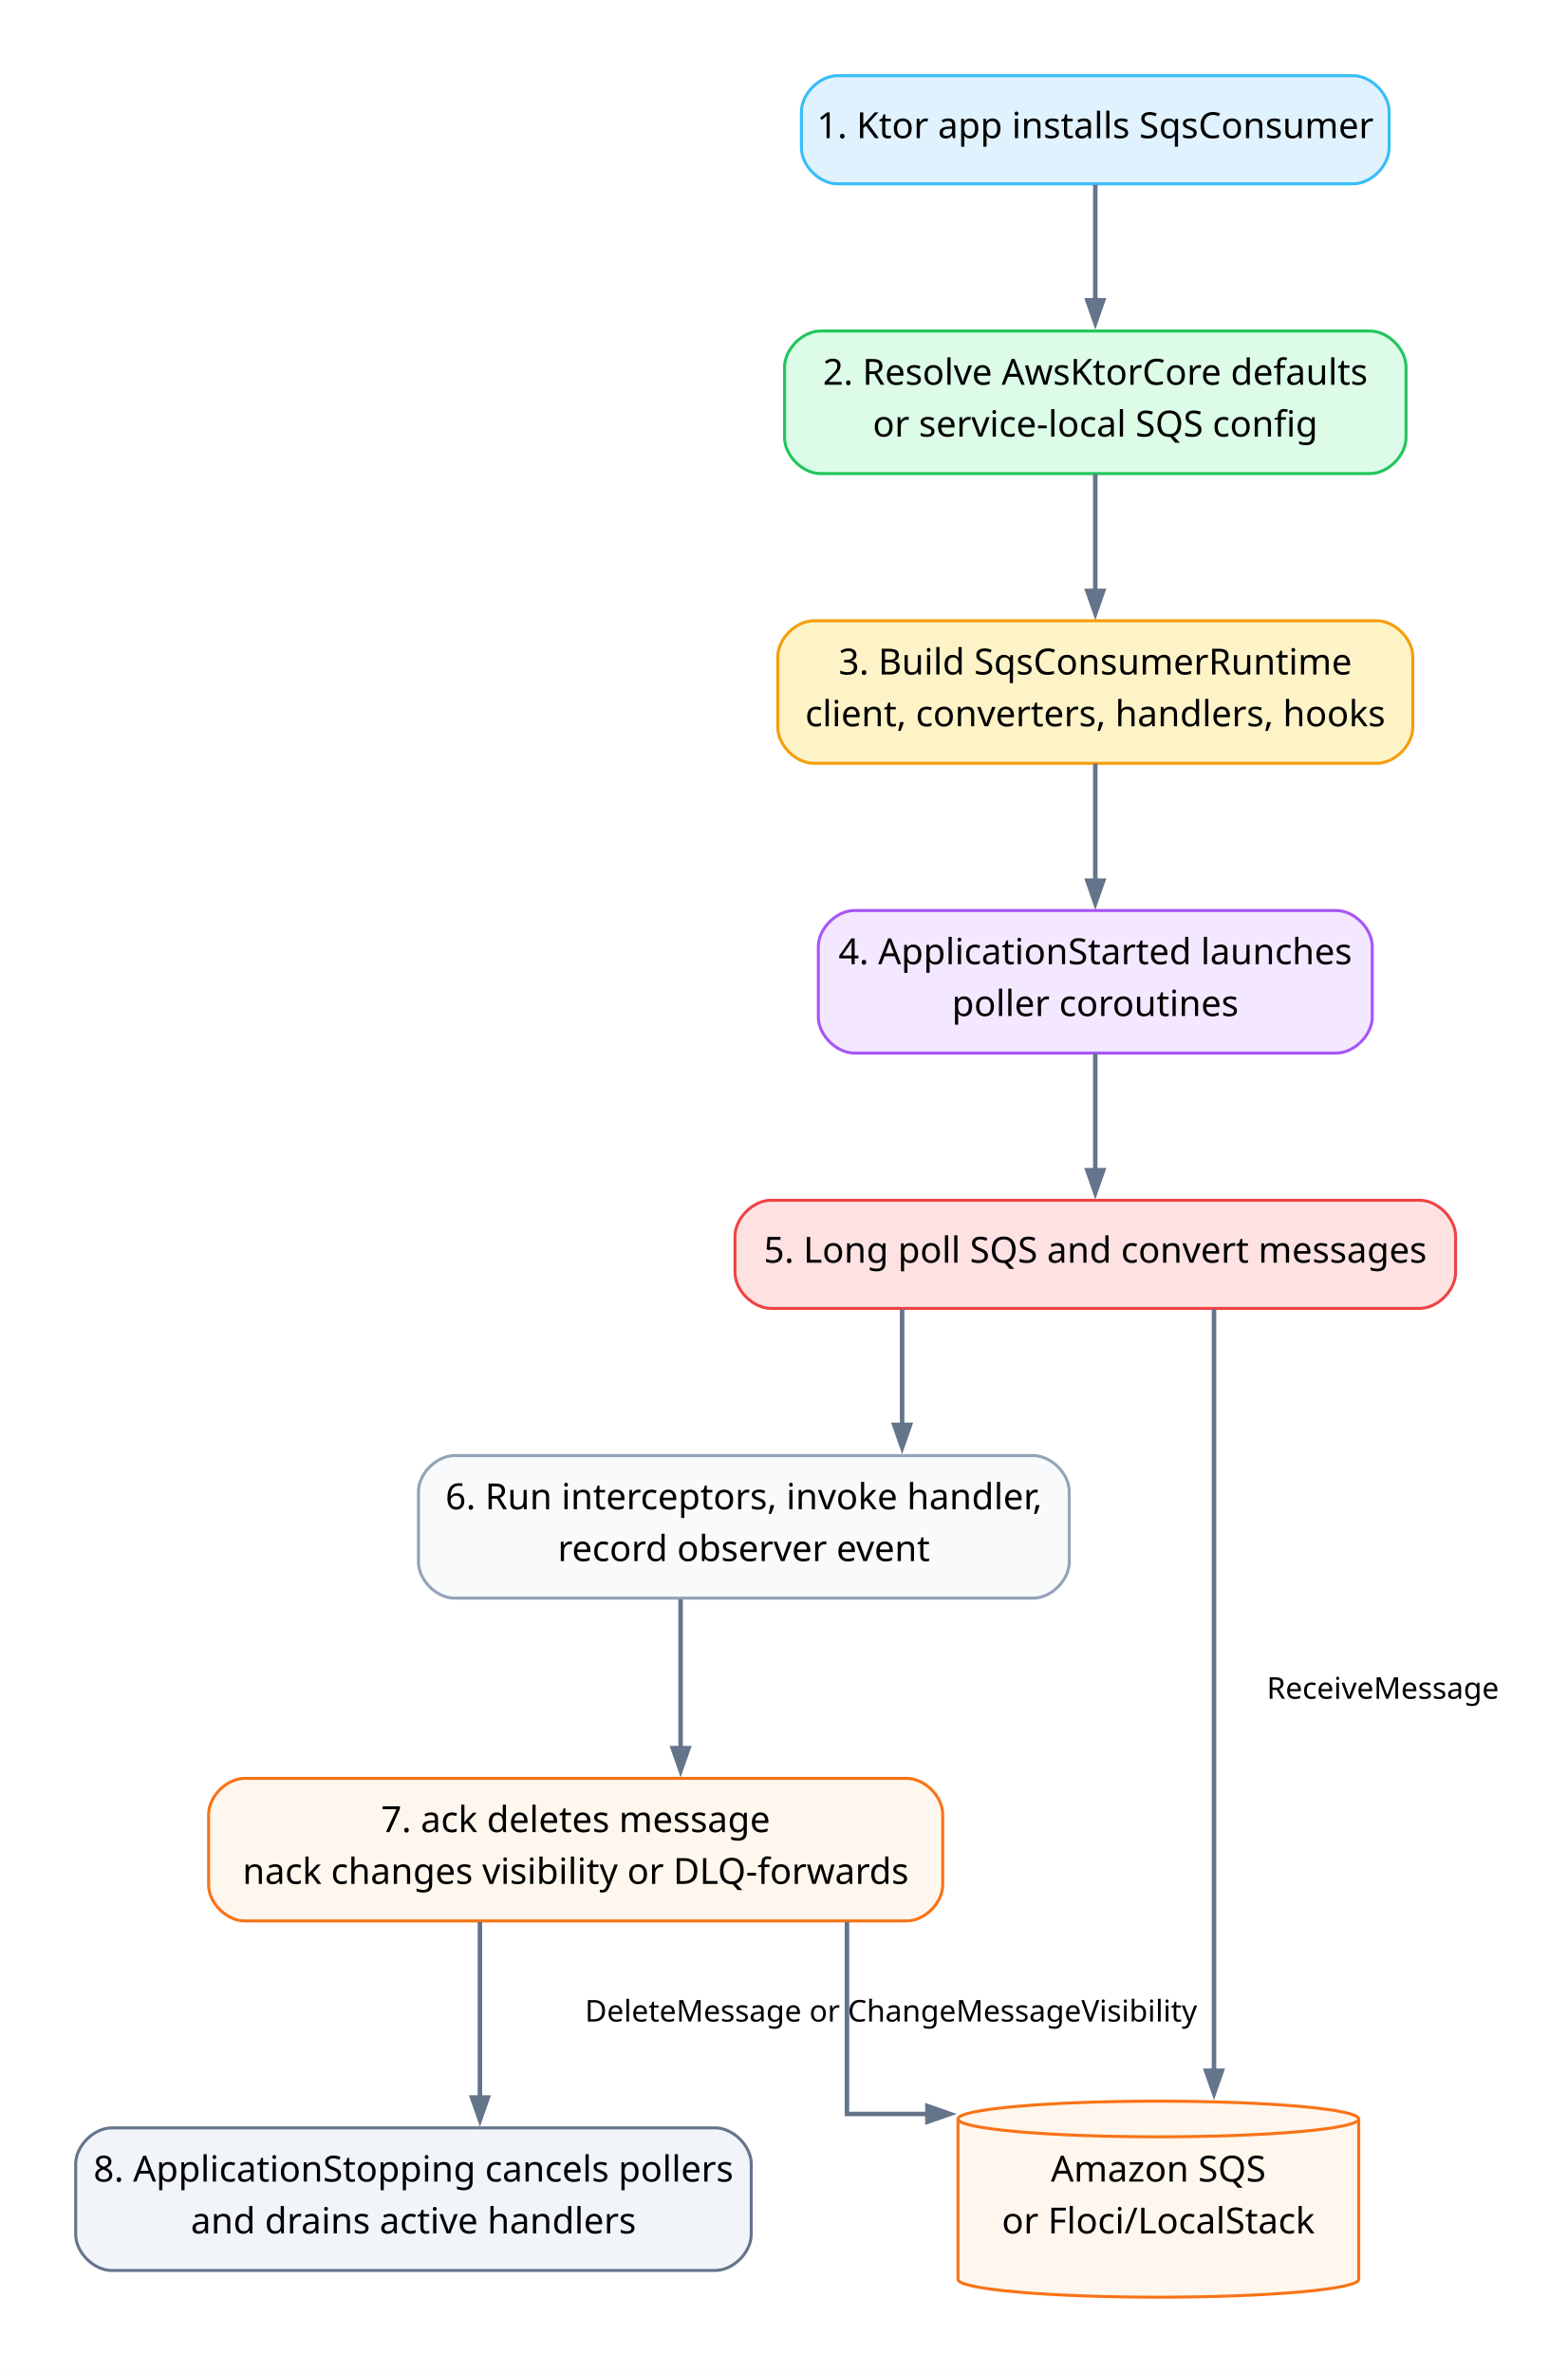
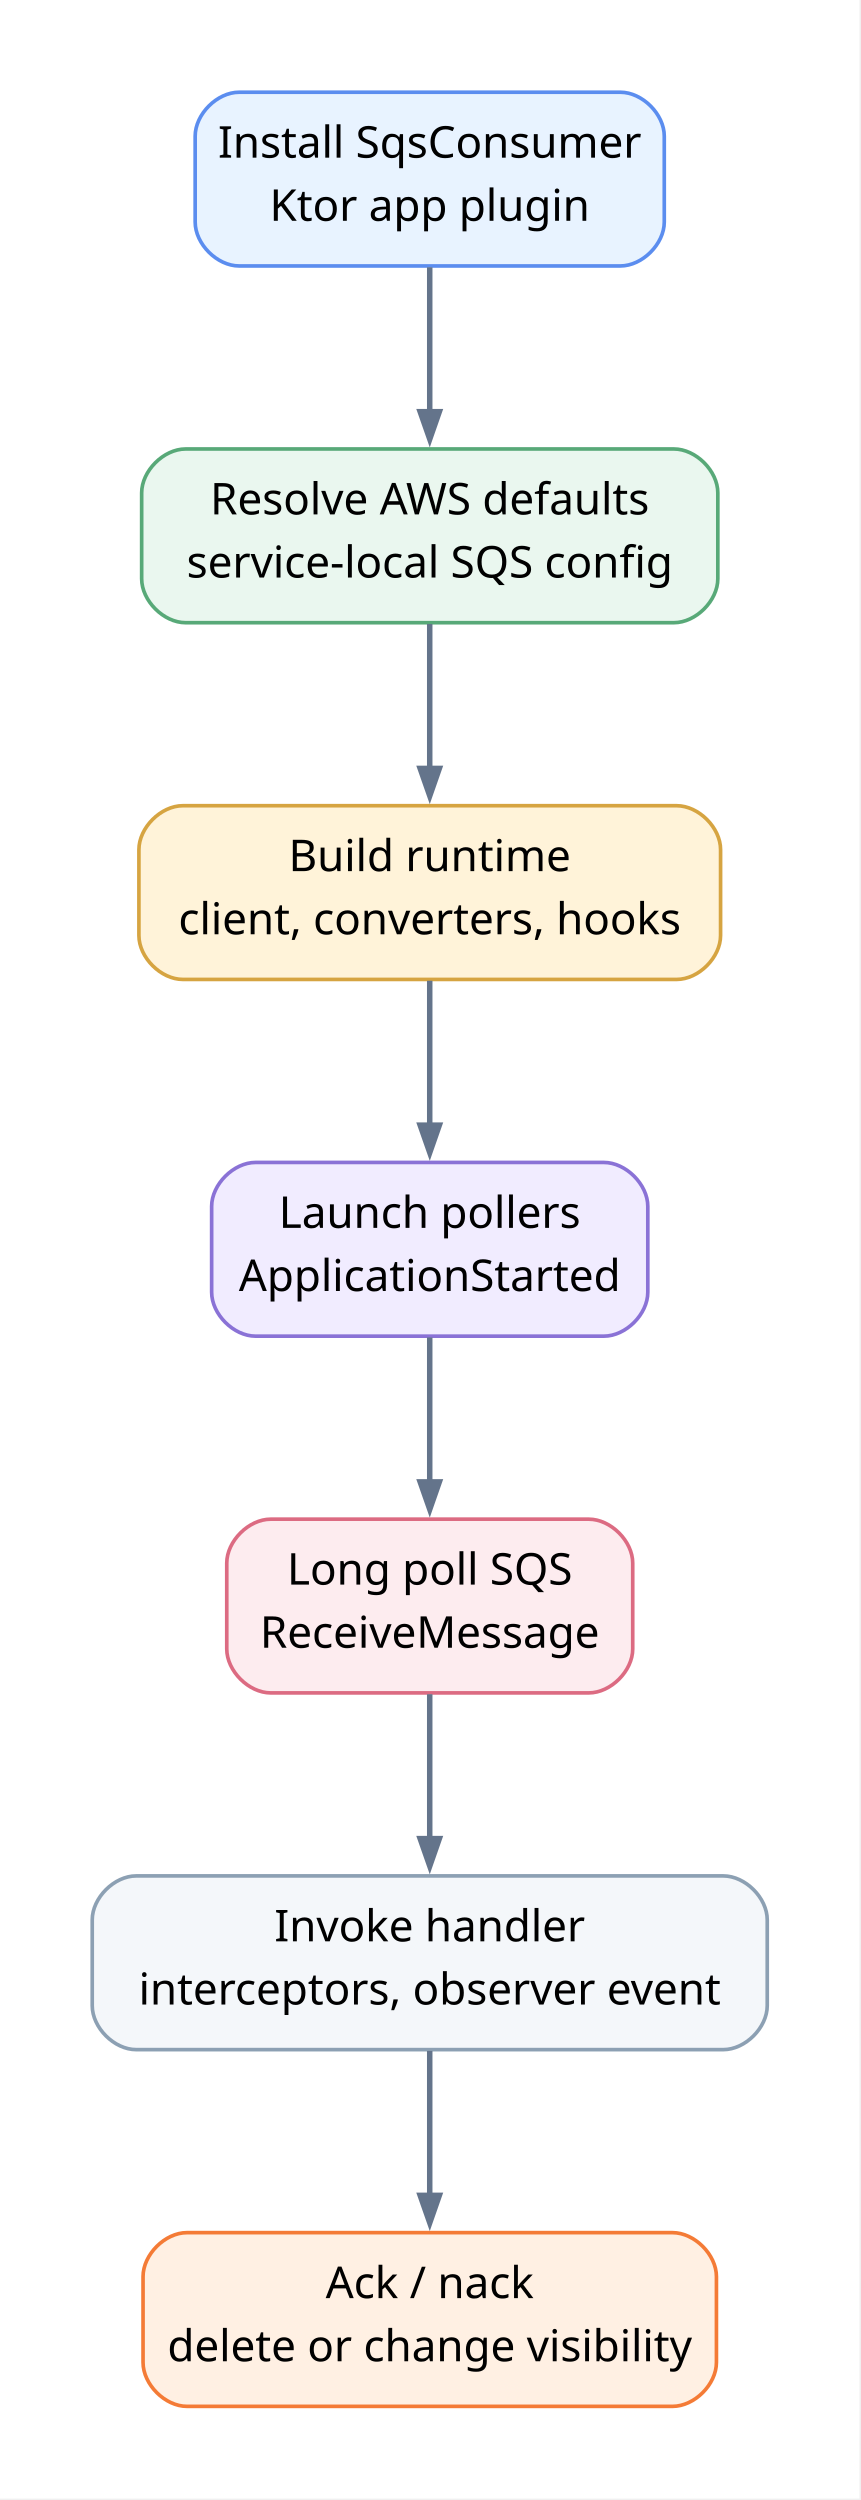
- <svg xmlns="http://www.w3.org/2000/svg" width="522pt" height="790pt" viewBox="0.00 0.00 522.00 790.00">
-   <g id="graph0" class="graph" transform="scale(1 1) rotate(0) translate(25.2 764.76)">
-     <polygon fill="#ffffff" stroke="none" points="-25.2,25.2 -25.2,-764.76 497.15,-764.76 497.15,25.2 -25.2,25.2" />
+ <svg xmlns="http://www.w3.org/2000/svg" width="235pt" height="683pt" viewBox="0.00 0.00 235.00 683.00">
+   <g id="graph0" class="graph" transform="scale(1 1) rotate(0) translate(25.2 657.42)">
+     <polygon fill="#ffffff" stroke="none" points="-25.2,25.2 -25.2,-657.42 209.61,-657.42 209.61,25.2 -25.2,25.2" />
    <g id="node1" class="node">
-       <path fill="#e0f2fe" stroke="#38bdf8" d="M425.28,-739.56C425.28,-739.56 253.62,-739.56 253.62,-739.56 247.62,-739.56 241.62,-733.56 241.62,-727.56 241.62,-727.56 241.62,-715.56 241.62,-715.56 241.62,-709.56 247.62,-703.56 253.62,-703.56 253.62,-703.56 425.28,-703.56 425.28,-703.56 431.28,-703.56 437.28,-709.56 437.28,-715.56 437.28,-715.56 437.28,-727.56 437.28,-727.56 437.28,-733.56 431.28,-739.56 425.28,-739.56" />
-       <text xml:space="preserve" text-anchor="middle" x="339.45" y="-718.78" font-family="Architects Daughter" font-size="12.00">1. Ktor app installs SqsConsumer</text>
+       <path fill="#e8f3ff" stroke="#5b8def" d="M144.28,-632.22C144.28,-632.22 40.12,-632.22 40.12,-632.22 34.12,-632.22 28.12,-626.22 28.12,-620.22 28.12,-620.22 28.12,-596.76 28.12,-596.76 28.12,-590.76 34.12,-584.76 40.12,-584.76 40.12,-584.76 144.28,-584.76 144.28,-584.76 150.28,-584.76 156.28,-590.76 156.28,-596.76 156.28,-596.76 156.28,-620.22 156.28,-620.22 156.28,-626.22 150.28,-632.22 144.28,-632.22" />
+       <text xml:space="preserve" text-anchor="middle" x="92.2" y="-614.34" font-family="Architects Daughter" font-size="12.00">Install SqsConsumer</text>
+       <text xml:space="preserve" text-anchor="middle" x="92.2" y="-597.09" font-family="Architects Daughter" font-size="12.00">Ktor app plugin</text>
    </g>
    <g id="node2" class="node">
-       <path fill="#dcfce7" stroke="#22c55e" d="M430.91,-654.56C430.91,-654.56 248,-654.56 248,-654.56 242,-654.56 236,-648.56 236,-642.56 236,-642.56 236,-619.1 236,-619.1 236,-613.1 242,-607.1 248,-607.1 248,-607.1 430.91,-607.1 430.91,-607.1 436.91,-607.1 442.91,-613.1 442.91,-619.1 442.91,-619.1 442.91,-642.56 442.91,-642.56 442.91,-648.56 436.91,-654.56 430.91,-654.56" />
-       <text xml:space="preserve" text-anchor="middle" x="339.45" y="-636.68" font-family="Architects Daughter" font-size="12.00">2. Resolve AwsKtorCore defaults</text>
-       <text xml:space="preserve" text-anchor="middle" x="339.45" y="-619.43" font-family="Architects Daughter" font-size="12.00">or service-local SQS config</text>
+       <path fill="#eaf7ef" stroke="#58a978" d="M158.91,-534.76C158.91,-534.76 25.5,-534.76 25.5,-534.76 19.5,-534.76 13.5,-528.76 13.5,-522.76 13.5,-522.76 13.5,-499.3 13.5,-499.3 13.5,-493.3 19.5,-487.3 25.5,-487.3 25.5,-487.3 158.91,-487.3 158.91,-487.3 164.91,-487.3 170.91,-493.3 170.91,-499.3 170.91,-499.3 170.91,-522.76 170.91,-522.76 170.91,-528.76 164.91,-534.76 158.91,-534.76" />
+       <text xml:space="preserve" text-anchor="middle" x="92.2" y="-516.88" font-family="Architects Daughter" font-size="12.00">Resolve AWS defaults</text>
+       <text xml:space="preserve" text-anchor="middle" x="92.2" y="-499.63" font-family="Architects Daughter" font-size="12.00">service-local SQS config</text>
    </g>
    <g id="edge1" class="edge">
-       <path fill="none" stroke="#64748b" stroke-width="1.5" d="M339.45,-703.2C339.45,-703.2 339.45,-664.79 339.45,-664.79" />
-       <polygon fill="#64748b" stroke="#64748b" stroke-width="1.5" points="342.08,-664.79 339.46,-657.29 336.83,-664.79 342.08,-664.79" />
+       <path fill="none" stroke="#64748b" stroke-width="1.5" d="M92.2,-584.4C92.2,-584.4 92.2,-544.95 92.2,-544.95" />
+       <polygon fill="#64748b" stroke="#64748b" stroke-width="1.5" points="94.83,-544.95 92.21,-537.45 89.58,-544.95 94.83,-544.95" />
    </g>
    <g id="node3" class="node">
-       <path fill="#fef3c7" stroke="#f59e0b" d="M433.16,-558.1C433.16,-558.1 245.75,-558.1 245.75,-558.1 239.75,-558.1 233.75,-552.1 233.75,-546.1 233.75,-546.1 233.75,-522.64 233.75,-522.64 233.75,-516.64 239.75,-510.64 245.75,-510.64 245.75,-510.64 433.16,-510.64 433.16,-510.64 439.16,-510.64 445.16,-516.64 445.16,-522.64 445.16,-522.64 445.16,-546.1 445.16,-546.1 445.16,-552.1 439.16,-558.1 433.16,-558.1" />
-       <text xml:space="preserve" text-anchor="middle" x="339.45" y="-540.22" font-family="Architects Daughter" font-size="12.00">3. Build SqsConsumerRuntime</text>
-       <text xml:space="preserve" text-anchor="middle" x="339.45" y="-522.97" font-family="Architects Daughter" font-size="12.00">client, converters, handlers, hooks</text>
+       <path fill="#fff3d9" stroke="#d6a441" d="M159.66,-437.3C159.66,-437.3 24.75,-437.3 24.75,-437.3 18.75,-437.3 12.75,-431.3 12.75,-425.3 12.75,-425.3 12.75,-401.84 12.75,-401.84 12.75,-395.84 18.75,-389.84 24.75,-389.84 24.75,-389.84 159.66,-389.84 159.66,-389.84 165.66,-389.84 171.66,-395.84 171.66,-401.84 171.66,-401.84 171.66,-425.3 171.66,-425.3 171.66,-431.3 165.66,-437.3 159.66,-437.3" />
+       <text xml:space="preserve" text-anchor="middle" x="92.2" y="-419.42" font-family="Architects Daughter" font-size="12.00">Build runtime</text>
+       <text xml:space="preserve" text-anchor="middle" x="92.2" y="-402.17" font-family="Architects Daughter" font-size="12.00">client, converters, hooks</text>
    </g>
    <g id="edge2" class="edge">
-       <path fill="none" stroke="#64748b" stroke-width="1.5" d="M339.45,-606.98C339.45,-606.98 339.45,-568.04 339.45,-568.04" />
-       <polygon fill="#64748b" stroke="#64748b" stroke-width="1.5" points="342.08,-568.04 339.46,-560.54 336.83,-568.04 342.08,-568.04" />
+       <path fill="none" stroke="#64748b" stroke-width="1.5" d="M92.2,-486.94C92.2,-486.94 92.2,-447.49 92.2,-447.49" />
+       <polygon fill="#64748b" stroke="#64748b" stroke-width="1.5" points="94.83,-447.49 92.21,-439.99 89.58,-447.49 94.83,-447.49" />
    </g>
    <g id="node4" class="node">
-       <path fill="#f3e8ff" stroke="#a855f7" d="M419.66,-461.64C419.66,-461.64 259.25,-461.64 259.25,-461.64 253.25,-461.64 247.25,-455.64 247.25,-449.64 247.25,-449.64 247.25,-426.18 247.25,-426.18 247.25,-420.18 253.25,-414.18 259.25,-414.18 259.25,-414.18 419.66,-414.18 419.66,-414.18 425.66,-414.18 431.66,-420.18 431.66,-426.18 431.66,-426.18 431.66,-449.64 431.66,-449.64 431.66,-455.64 425.66,-461.64 419.66,-461.64" />
-       <text xml:space="preserve" text-anchor="middle" x="339.45" y="-443.76" font-family="Architects Daughter" font-size="12.00">4. ApplicationStarted launches</text>
-       <text xml:space="preserve" text-anchor="middle" x="339.45" y="-426.51" font-family="Architects Daughter" font-size="12.00">poller coroutines</text>
+       <path fill="#f1ecff" stroke="#8a72d6" d="M139.78,-339.84C139.78,-339.84 44.62,-339.84 44.62,-339.84 38.62,-339.84 32.62,-333.84 32.62,-327.84 32.62,-327.84 32.62,-304.38 32.62,-304.38 32.62,-298.38 38.62,-292.38 44.62,-292.38 44.62,-292.38 139.78,-292.38 139.78,-292.38 145.78,-292.38 151.78,-298.38 151.78,-304.38 151.78,-304.38 151.78,-327.84 151.78,-327.84 151.78,-333.84 145.78,-339.84 139.78,-339.84" />
+       <text xml:space="preserve" text-anchor="middle" x="92.2" y="-321.96" font-family="Architects Daughter" font-size="12.00">Launch pollers</text>
+       <text xml:space="preserve" text-anchor="middle" x="92.2" y="-304.71" font-family="Architects Daughter" font-size="12.00">ApplicationStarted</text>
    </g>
    <g id="edge3" class="edge">
-       <path fill="none" stroke="#64748b" stroke-width="1.5" d="M339.45,-510.52C339.45,-510.52 339.45,-471.58 339.45,-471.58" />
-       <polygon fill="#64748b" stroke="#64748b" stroke-width="1.5" points="342.08,-471.58 339.46,-464.08 336.83,-471.58 342.08,-471.58" />
+       <path fill="none" stroke="#64748b" stroke-width="1.5" d="M92.2,-389.48C92.2,-389.48 92.2,-350.03 92.2,-350.03" />
+       <polygon fill="#64748b" stroke="#64748b" stroke-width="1.5" points="94.83,-350.03 92.21,-342.53 89.58,-350.03 94.83,-350.03" />
    </g>
    <g id="node5" class="node">
-       <path fill="#fee2e2" stroke="#ef4444" d="M447.41,-365.18C447.41,-365.18 231.5,-365.18 231.5,-365.18 225.5,-365.18 219.5,-359.18 219.5,-353.18 219.5,-353.18 219.5,-341.18 219.5,-341.18 219.5,-335.18 225.5,-329.18 231.5,-329.18 231.5,-329.18 447.41,-329.18 447.41,-329.18 453.41,-329.18 459.41,-335.18 459.41,-341.18 459.41,-341.18 459.41,-353.18 459.41,-353.18 459.41,-359.18 453.41,-365.18 447.41,-365.18" />
-       <text xml:space="preserve" text-anchor="middle" x="339.45" y="-344.4" font-family="Architects Daughter" font-size="12.00">5. Long poll SQS and convert messages</text>
+       <path fill="#fdecef" stroke="#dc6b82" d="M135.66,-242.38C135.66,-242.38 48.75,-242.38 48.75,-242.38 42.75,-242.38 36.75,-236.38 36.75,-230.38 36.75,-230.38 36.75,-206.92 36.75,-206.92 36.75,-200.92 42.75,-194.92 48.75,-194.92 48.75,-194.92 135.66,-194.92 135.66,-194.92 141.66,-194.92 147.66,-200.92 147.66,-206.92 147.66,-206.92 147.66,-230.38 147.66,-230.38 147.66,-236.38 141.66,-242.38 135.66,-242.38" />
+       <text xml:space="preserve" text-anchor="middle" x="92.2" y="-224.5" font-family="Architects Daughter" font-size="12.00">Long poll SQS</text>
+       <text xml:space="preserve" text-anchor="middle" x="92.2" y="-207.25" font-family="Architects Daughter" font-size="12.00">ReceiveMessage</text>
    </g>
    <g id="edge4" class="edge">
-       <path fill="none" stroke="#64748b" stroke-width="1.5" d="M339.45,-414.07C339.45,-414.07 339.45,-375.18 339.45,-375.18" />
-       <polygon fill="#64748b" stroke="#64748b" stroke-width="1.5" points="342.08,-375.18 339.46,-367.68 336.83,-375.18 342.08,-375.18" />
+       <path fill="none" stroke="#64748b" stroke-width="1.5" d="M92.2,-292.02C92.2,-292.02 92.2,-252.57 92.2,-252.57" />
+       <polygon fill="#64748b" stroke="#64748b" stroke-width="1.5" points="94.83,-252.57 92.21,-245.07 89.58,-252.57 94.83,-252.57" />
    </g>
    <g id="node6" class="node">
-       <path fill="#f8fafc" stroke="#94a3b8" d="M318.78,-280.18C318.78,-280.18 126.13,-280.18 126.13,-280.18 120.12,-280.18 114.12,-274.18 114.12,-268.18 114.12,-268.18 114.12,-244.72 114.12,-244.72 114.12,-238.72 120.12,-232.72 126.12,-232.72 126.12,-232.72 318.78,-232.72 318.78,-232.72 324.78,-232.72 330.78,-238.72 330.78,-244.72 330.78,-244.72 330.78,-268.18 330.78,-268.18 330.78,-274.18 324.78,-280.18 318.78,-280.18" />
-       <text xml:space="preserve" text-anchor="middle" x="222.45" y="-262.3" font-family="Architects Daughter" font-size="12.00">6. Run interceptors, invoke handler,</text>
-       <text xml:space="preserve" text-anchor="middle" x="222.45" y="-245.05" font-family="Architects Daughter" font-size="12.00">record observer event</text>
+       <path fill="#f4f7fa" stroke="#8ca0b3" d="M172.41,-144.92C172.41,-144.92 12,-144.92 12,-144.92 6,-144.92 0,-138.92 0,-132.92 0,-132.92 0,-109.46 0,-109.46 0,-103.46 6,-97.46 12,-97.46 12,-97.46 172.41,-97.46 172.41,-97.46 178.41,-97.46 184.41,-103.46 184.41,-109.46 184.41,-109.46 184.41,-132.92 184.41,-132.92 184.41,-138.92 178.41,-144.92 172.41,-144.92" />
+       <text xml:space="preserve" text-anchor="middle" x="92.2" y="-127.04" font-family="Architects Daughter" font-size="12.00">Invoke handler</text>
+       <text xml:space="preserve" text-anchor="middle" x="92.2" y="-109.79" font-family="Architects Daughter" font-size="12.00">interceptors, observer event</text>
    </g>
    <g id="edge5" class="edge">
-       <path fill="none" stroke="#64748b" stroke-width="1.5" d="M275.14,-328.82C275.14,-328.82 275.14,-290.41 275.14,-290.41" />
-       <polygon fill="#64748b" stroke="#64748b" stroke-width="1.5" points="277.77,-290.41 275.14,-282.91 272.52,-290.41 277.77,-290.41" />
-     </g>
-     <g id="node9" class="node">
-       <path fill="#fff7ed" stroke="#f97316" d="M427.16,-59.33C427.16,-62.6 397.26,-65.26 360.45,-65.26 323.65,-65.26 293.75,-62.6 293.75,-59.33 293.75,-59.33 293.75,-5.93 293.75,-5.93 293.75,-2.66 323.65,0 360.45,0 397.26,0 427.16,-2.66 427.16,-5.93 427.16,-5.93 427.16,-59.33 427.16,-59.33" />
-       <path fill="none" stroke="#f97316" d="M427.16,-59.33C427.16,-56.05 397.26,-53.39 360.45,-53.39 323.65,-53.39 293.75,-56.05 293.75,-59.33" />
-       <text xml:space="preserve" text-anchor="middle" x="360.45" y="-38.48" font-family="Architects Daughter" font-size="12.00">Amazon SQS</text>
-       <text xml:space="preserve" text-anchor="middle" x="360.45" y="-21.23" font-family="Architects Daughter" font-size="12.00">or Floci/LocalStack</text>
-     </g>
-     <g id="edge8" class="edge">
-       <path fill="none" stroke="#64748b" stroke-width="1.5" d="M378.97,-328.91C378.97,-328.91 378.97,-75.38 378.97,-75.38" />
-       <polygon fill="#64748b" stroke="#64748b" stroke-width="1.5" points="381.6,-75.38 378.97,-67.88 376.35,-75.38 381.6,-75.38" />
-       <text xml:space="preserve" text-anchor="middle" x="435.2" y="-199.22" font-family="Comic Mono" font-size="10.00">ReceiveMessage</text>
+       <path fill="none" stroke="#64748b" stroke-width="1.5" d="M92.2,-194.56C92.2,-194.56 92.2,-155.11 92.2,-155.11" />
+       <polygon fill="#64748b" stroke="#64748b" stroke-width="1.5" points="94.83,-155.11 92.21,-147.61 89.58,-155.11 94.83,-155.11" />
    </g>
    <g id="node7" class="node">
-       <path fill="#fff7ed" stroke="#f97316" d="M276.66,-172.72C276.66,-172.72 56.25,-172.72 56.25,-172.72 50.25,-172.72 44.25,-166.72 44.25,-160.72 44.25,-160.72 44.25,-137.26 44.25,-137.26 44.25,-131.26 50.25,-125.26 56.25,-125.26 56.25,-125.26 276.66,-125.26 276.66,-125.26 282.66,-125.26 288.66,-131.26 288.66,-137.26 288.66,-137.26 288.66,-160.72 288.66,-160.72 288.66,-166.72 282.66,-172.72 276.66,-172.72" />
-       <text xml:space="preserve" text-anchor="middle" x="166.45" y="-154.84" font-family="Architects Daughter" font-size="12.00">7. ack deletes message</text>
-       <text xml:space="preserve" text-anchor="middle" x="166.45" y="-137.59" font-family="Architects Daughter" font-size="12.00">nack changes visibility or DLQ-forwards</text>
+       <path fill="#fff0e3" stroke="#f47b36" d="M158.53,-47.46C158.53,-47.46 25.87,-47.46 25.87,-47.46 19.87,-47.46 13.88,-41.46 13.88,-35.46 13.88,-35.46 13.88,-12 13.88,-12 13.88,-6 19.88,0 25.88,0 25.88,0 158.53,0 158.53,0 164.53,0 170.53,-6 170.53,-12 170.53,-12 170.53,-35.46 170.53,-35.46 170.53,-41.46 164.53,-47.46 158.53,-47.46" />
+       <text xml:space="preserve" text-anchor="middle" x="92.2" y="-29.58" font-family="Architects Daughter" font-size="12.00">Ack / nack</text>
+       <text xml:space="preserve" text-anchor="middle" x="92.2" y="-12.33" font-family="Architects Daughter" font-size="12.00">delete or change visibility</text>
    </g>
    <g id="edge6" class="edge">
-       <path fill="none" stroke="#64748b" stroke-width="1.5" d="M201.39,-232.33C201.39,-232.33 201.39,-182.79 201.39,-182.79" />
-       <polygon fill="#64748b" stroke="#64748b" stroke-width="1.5" points="204.02,-182.79 201.39,-175.29 198.77,-182.79 204.02,-182.79" />
-     </g>
-     <g id="node8" class="node">
-       <path fill="#f1f5f9" stroke="#64748b" d="M212.91,-56.36C212.91,-56.36 12,-56.36 12,-56.36 6,-56.36 0,-50.36 0,-44.36 0,-44.36 0,-20.9 0,-20.9 0,-14.9 6,-8.9 12,-8.9 12,-8.9 212.91,-8.9 212.91,-8.9 218.91,-8.9 224.91,-14.9 224.91,-20.9 224.91,-20.9 224.91,-44.36 224.91,-44.36 224.91,-50.36 218.91,-56.36 212.91,-56.36" />
-       <text xml:space="preserve" text-anchor="middle" x="112.45" y="-38.48" font-family="Architects Daughter" font-size="12.00">8. ApplicationStopping cancels pollers</text>
-       <text xml:space="preserve" text-anchor="middle" x="112.45" y="-21.23" font-family="Architects Daughter" font-size="12.00">and drains active handlers</text>
-     </g>
-     <g id="edge7" class="edge">
-       <path fill="none" stroke="#64748b" stroke-width="1.5" d="M134.58,-124.88C134.58,-124.88 134.58,-66.48 134.58,-66.48" />
-       <polygon fill="#64748b" stroke="#64748b" stroke-width="1.5" points="137.21,-66.48 134.58,-58.98 131.96,-66.48 137.21,-66.48" />
-     </g>
-     <g id="edge9" class="edge">
-       <path fill="none" stroke="#64748b" stroke-width="1.5" d="M256.78,-124.94C256.78,-98.89 256.78,-61 256.78,-61 256.78,-61 283.56,-61 283.56,-61" />
-       <polygon fill="#64748b" stroke="#64748b" stroke-width="1.5" points="283.56,-63.63 291.06,-61 283.56,-58.38 283.56,-63.63" />
-       <text xml:space="preserve" text-anchor="middle" x="271.45" y="-91.76" font-family="Comic Mono" font-size="10.00">DeleteMessage or ChangeMessageVisibility</text>
+       <path fill="none" stroke="#64748b" stroke-width="1.5" d="M92.2,-97.1C92.2,-97.1 92.2,-57.65 92.2,-57.65" />
+       <polygon fill="#64748b" stroke="#64748b" stroke-width="1.5" points="94.83,-57.65 92.21,-50.15 89.58,-57.65 94.83,-57.65" />
    </g>
  </g>
</svg>
